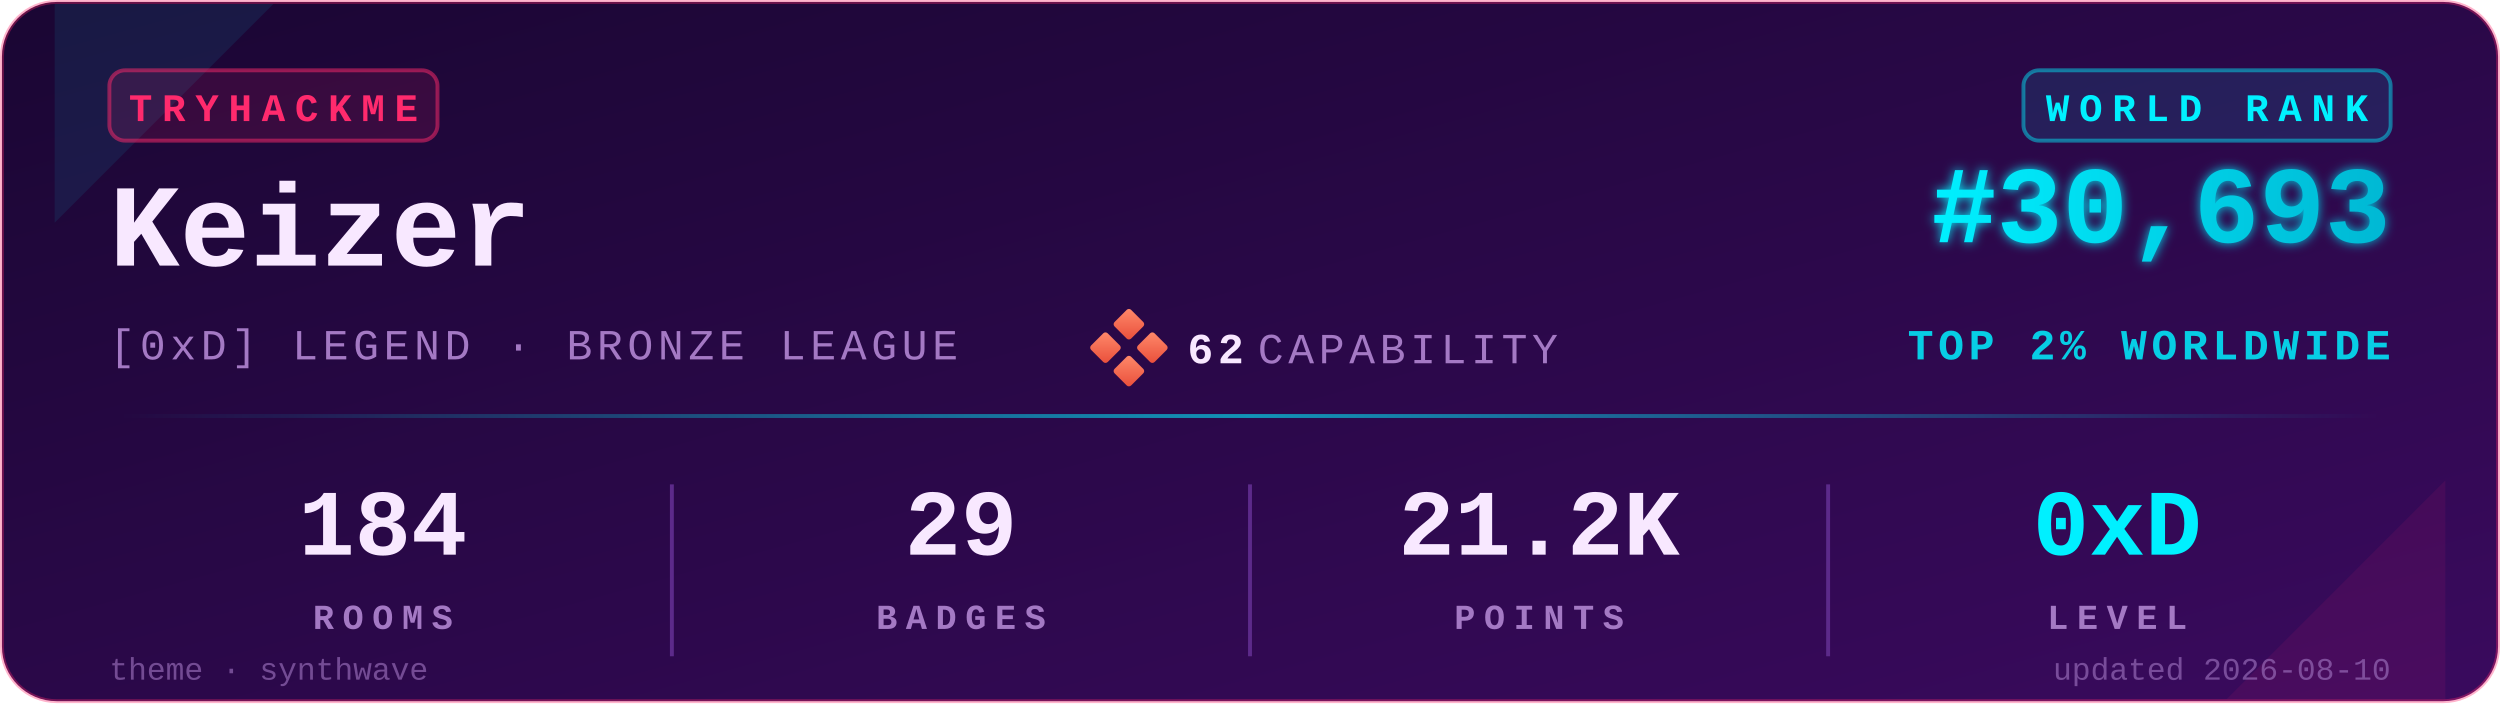
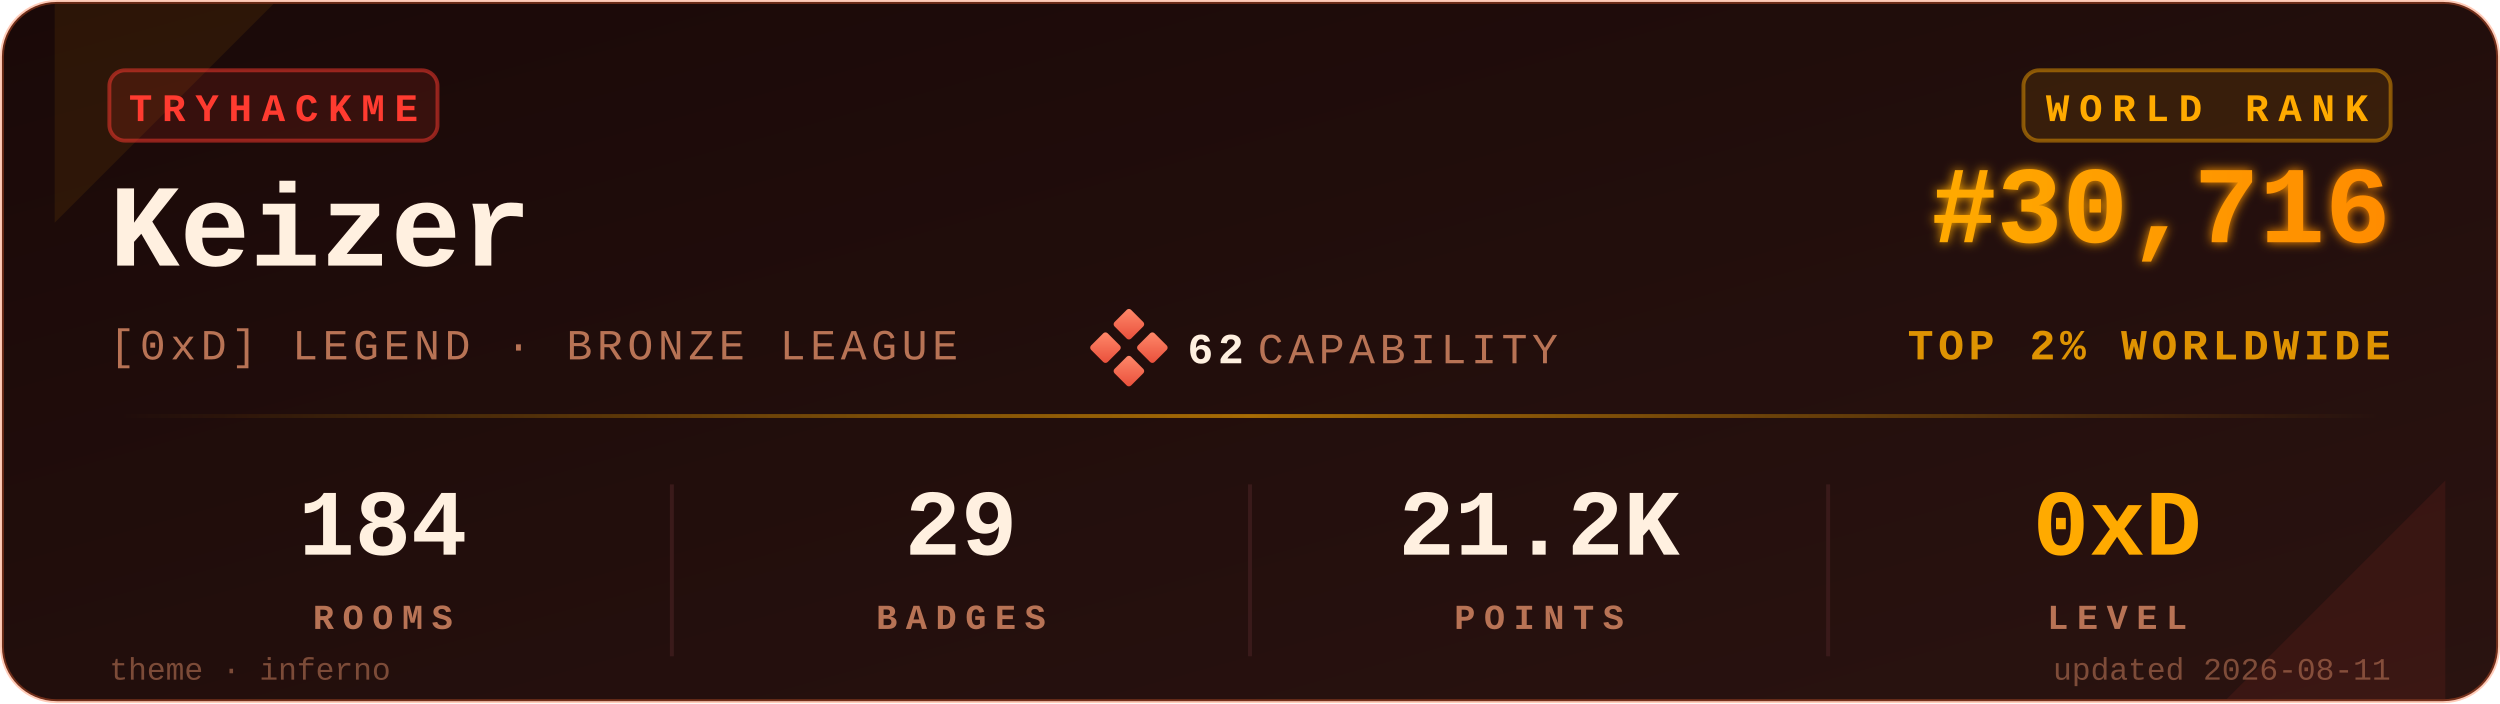
<svg xmlns="http://www.w3.org/2000/svg" viewBox="0 0 640 180" width="640" height="180" role="img" aria-label="TryHackMe stats for Keizer">
  <defs>
    <linearGradient id="bgGrad" x1="0" y1="0" x2="1" y2="1">
-       <stop offset="0%" stop-color="#1a0633" />
-       <stop offset="100%" stop-color="#3a0a5e" />
+       <stop offset="0%" stop-color="#1a0908" />
+       <stop offset="100%" stop-color="#2a1310" />
    </linearGradient>
    <linearGradient id="rankGrad" x1="0" y1="0" x2="1" y2="0">
-       <stop offset="0%" stop-color="#00F0FF" />
-       <stop offset="100%" stop-color="#00B8D4" />
+       <stop offset="0%" stop-color="#FFAA00" />
+       <stop offset="100%" stop-color="#FF8C00" />
    </linearGradient>
    <linearGradient id="accentGrad" x1="0" y1="0" x2="1" y2="0">
-       <stop offset="0%" stop-color="#00F0FF" stop-opacity="0" />
-       <stop offset="50%" stop-color="#00F0FF" stop-opacity="0.6" />
-       <stop offset="100%" stop-color="#00F0FF" stop-opacity="0" />
+       <stop offset="0%" stop-color="#FFAA00" stop-opacity="0" />
+       <stop offset="50%" stop-color="#FFAA00" stop-opacity="0.6" />
+       <stop offset="100%" stop-color="#FFAA00" stop-opacity="0" />
    </linearGradient>
    <linearGradient id="capGrad" x1="0" y1="0" x2="1" y2="1">
      <stop offset="0%" stop-color="#ff8a6b" />
      <stop offset="100%" stop-color="#e94e3a" />
    </linearGradient>
    <filter id="glow" x="-20%" y="-20%" width="140%" height="140%">
      <feGaussianBlur stdDeviation="1.4" result="b" />
      <feMerge>
        <feMergeNode in="b" />
        <feMergeNode in="SourceGraphic" />
      </feMerge>
    </filter>
  </defs>
-   <rect x="0.5" y="0.5" width="639" height="179" rx="14" ry="14" fill="url(#bgGrad)" stroke="#FF2A6D" stroke-opacity="0.35" stroke-width="1" />
-   <path d="M 14,1 L 70,1 L 14,57 Z" fill="#00F0FF" opacity="0.08" />
-   <path d="M 626,179 L 570,179 L 626,123 Z" fill="#FF2A6D" opacity="0.08" />
+   <rect x="0.5" y="0.5" width="639" height="179" rx="14" ry="14" fill="url(#bgGrad)" stroke="#FF6B35" stroke-opacity="0.35" stroke-width="1" />
+   <path d="M 14,1 L 70,1 L 14,57 Z" fill="#FFAA00" opacity="0.08" />
+   <path d="M 626,179 L 570,179 L 626,123 Z" fill="#FF3B30" opacity="0.08" />
  <g transform="translate(28,18)">
-     <rect x="0" y="0" width="84" height="18" rx="4" ry="4" fill="#FF2A6D" fill-opacity="0.12" stroke="#FF2A6D" stroke-opacity="0.5" />
-     <text x="42" y="13" fill="#FF2A6D" font-family="ui-monospace,'SF Mono','Menlo','Cascadia Code','Consolas','Liberation Mono',monospace" font-size="10" font-weight="700" letter-spacing="2.5" text-anchor="middle">TRYHACKME</text>
+     <rect x="0" y="0" width="84" height="18" rx="4" ry="4" fill="#FF3B30" fill-opacity="0.12" stroke="#FF3B30" stroke-opacity="0.5" />
+     <text x="42" y="13" fill="#FF3B30" font-family="ui-monospace,'SF Mono','Menlo','Cascadia Code','Consolas','Liberation Mono',monospace" font-size="10" font-weight="700" letter-spacing="2.5" text-anchor="middle">TRYHACKME</text>
  </g>
-   <text x="28" y="68" fill="#F8E8FF" font-family="ui-monospace,'SF Mono','Menlo','Cascadia Code','Consolas','Liberation Mono',monospace" font-size="30" font-weight="700">Keizer</text>
-   <text x="28" y="92" fill="#A479C4" font-family="ui-monospace,'SF Mono','Menlo','Cascadia Code','Consolas','Liberation Mono',monospace" font-size="11" font-weight="500" letter-spacing="1.2">[0xD] LEGEND · BRONZE LEAGUE</text>
+   <text x="28" y="68" fill="#FFF0E0" font-family="ui-monospace,'SF Mono','Menlo','Cascadia Code','Consolas','Liberation Mono',monospace" font-size="30" font-weight="700">Keizer</text>
+   <text x="28" y="92" fill="#B87355" font-family="ui-monospace,'SF Mono','Menlo','Cascadia Code','Consolas','Liberation Mono',monospace" font-size="11" font-weight="500" letter-spacing="1.2">[0xD] LEGEND · BRONZE LEAGUE</text>
  <g transform="translate(280,80)">
    <rect x="6" y="0" width="6" height="6" rx="0.8" fill="url(#capGrad)" transform="rotate(45 9 3)" />
    <rect x="0" y="6" width="6" height="6" rx="0.8" fill="url(#capGrad)" transform="rotate(45 3 9)" />
    <rect x="12" y="6" width="6" height="6" rx="0.8" fill="url(#capGrad)" transform="rotate(45 15 9)" />
    <rect x="6" y="12" width="6" height="6" rx="0.8" fill="url(#capGrad)" transform="rotate(45 9 15)" />
-     <text x="24" y="13" fill="#F8E8FF" font-family="ui-monospace,'SF Mono','Menlo','Cascadia Code','Consolas','Liberation Mono',monospace" font-size="11" font-weight="700" letter-spacing="1.2">62</text>
-     <text x="42" y="13" fill="#A479C4" font-family="ui-monospace,'SF Mono','Menlo','Cascadia Code','Consolas','Liberation Mono',monospace" font-size="11" font-weight="500" letter-spacing="1.2">CAPABILITY</text>
+     <text x="24" y="13" fill="#FFF0E0" font-family="ui-monospace,'SF Mono','Menlo','Cascadia Code','Consolas','Liberation Mono',monospace" font-size="11" font-weight="700" letter-spacing="1.2">62</text>
+     <text x="42" y="13" fill="#B87355" font-family="ui-monospace,'SF Mono','Menlo','Cascadia Code','Consolas','Liberation Mono',monospace" font-size="11" font-weight="500" letter-spacing="1.2">CAPABILITY</text>
  </g>
  <g transform="translate(612,18)">
-     <rect x="-94" y="0" width="94" height="18" rx="4" ry="4" fill="#00F0FF" fill-opacity="0.10" stroke="#00F0FF" stroke-opacity="0.45" />
-     <text x="-47" y="13" fill="#00F0FF" font-family="ui-monospace,'SF Mono','Menlo','Cascadia Code','Consolas','Liberation Mono',monospace" font-size="10" font-weight="700" letter-spacing="2.5" text-anchor="middle">WORLD RANK</text>
+     <rect x="-94" y="0" width="94" height="18" rx="4" ry="4" fill="#FFAA00" fill-opacity="0.10" stroke="#FFAA00" stroke-opacity="0.45" />
+     <text x="-47" y="13" fill="#FFAA00" font-family="ui-monospace,'SF Mono','Menlo','Cascadia Code','Consolas','Liberation Mono',monospace" font-size="10" font-weight="700" letter-spacing="2.5" text-anchor="middle">WORLD RANK</text>
  </g>
-   <text x="612" y="62" fill="url(#rankGrad)" font-family="ui-monospace,'SF Mono','Menlo','Cascadia Code','Consolas','Liberation Mono',monospace" font-size="28" font-weight="700" text-anchor="end" filter="url(#glow)">#30,693</text>
-   <text x="612" y="92" fill="#00F0FF" fill-opacity="0.85" font-family="ui-monospace,'SF Mono','Menlo','Cascadia Code','Consolas','Liberation Mono',monospace" font-size="11" font-weight="600" letter-spacing="1.2" text-anchor="end">TOP 2% WORLDWIDE</text>
+   <text x="612" y="62" fill="url(#rankGrad)" font-family="ui-monospace,'SF Mono','Menlo','Cascadia Code','Consolas','Liberation Mono',monospace" font-size="28" font-weight="700" text-anchor="end" filter="url(#glow)">#30,716</text>
+   <text x="612" y="92" fill="#FFAA00" fill-opacity="0.85" font-family="ui-monospace,'SF Mono','Menlo','Cascadia Code','Consolas','Liberation Mono',monospace" font-size="11" font-weight="600" letter-spacing="1.2" text-anchor="end">TOP 2% WORLDWIDE</text>
  <rect x="28" y="106" width="584" height="1" fill="url(#accentGrad)" />
  <g font-family="ui-monospace,'SF Mono','Menlo','Cascadia Code','Consolas','Liberation Mono',monospace" text-anchor="middle">
-     <text x="98" y="142" fill="#F8E8FF" font-size="24" font-weight="700">184</text>
-     <text x="98" y="161" fill="#A479C4" font-size="9" font-weight="600" letter-spacing="2.2">ROOMS</text>
-     <text x="246" y="142" fill="#F8E8FF" font-size="24" font-weight="700">29</text>
-     <text x="246" y="161" fill="#A479C4" font-size="9" font-weight="600" letter-spacing="2.2">BADGES</text>
-     <text x="394" y="142" fill="#F8E8FF" font-size="24" font-weight="700">21.2K</text>
-     <text x="394" y="161" fill="#A479C4" font-size="9" font-weight="600" letter-spacing="2.2">POINTS</text>
-     <text x="542" y="142" fill="#00F0FF" font-size="24" font-weight="700">0xD</text>
-     <text x="542" y="161" fill="#A479C4" font-size="9" font-weight="600" letter-spacing="2.2">LEVEL</text>
+     <text x="98" y="142" fill="#FFF0E0" font-size="24" font-weight="700">184</text>
+     <text x="98" y="161" fill="#B87355" font-size="9" font-weight="600" letter-spacing="2.2">ROOMS</text>
+     <text x="246" y="142" fill="#FFF0E0" font-size="24" font-weight="700">29</text>
+     <text x="246" y="161" fill="#B87355" font-size="9" font-weight="600" letter-spacing="2.2">BADGES</text>
+     <text x="394" y="142" fill="#FFF0E0" font-size="24" font-weight="700">21.2K</text>
+     <text x="394" y="161" fill="#B87355" font-size="9" font-weight="600" letter-spacing="2.2">POINTS</text>
+     <text x="542" y="142" fill="#FFAA00" font-size="24" font-weight="700">0xD</text>
+     <text x="542" y="161" fill="#B87355" font-size="9" font-weight="600" letter-spacing="2.2">LEVEL</text>
  </g>
-   <line x1="172" y1="124" x2="172" y2="168" stroke="#5C2A8A" stroke-width="1" />
-   <line x1="320" y1="124" x2="320" y2="168" stroke="#5C2A8A" stroke-width="1" />
-   <line x1="468" y1="124" x2="468" y2="168" stroke="#5C2A8A" stroke-width="1" />
-   <text x="28" y="174" fill="#A479C4" fill-opacity="0.6" font-family="ui-monospace,'SF Mono','Menlo','Cascadia Code','Consolas','Liberation Mono',monospace" font-size="8" font-weight="500">theme · synthwave</text>
-   <text x="612" y="174" fill="#A479C4" fill-opacity="0.6" font-family="ui-monospace,'SF Mono','Menlo','Cascadia Code','Consolas','Liberation Mono',monospace" font-size="8" font-weight="500" text-anchor="end">updated 2026-08-10</text>
+   <line x1="172" y1="124" x2="172" y2="168" stroke="#3a1a1a" stroke-width="1" />
+   <line x1="320" y1="124" x2="320" y2="168" stroke="#3a1a1a" stroke-width="1" />
+   <line x1="468" y1="124" x2="468" y2="168" stroke="#3a1a1a" stroke-width="1" />
+   <text x="28" y="174" fill="#B87355" fill-opacity="0.6" font-family="ui-monospace,'SF Mono','Menlo','Cascadia Code','Consolas','Liberation Mono',monospace" font-size="8" font-weight="500">theme · inferno</text>
+   <text x="612" y="174" fill="#B87355" fill-opacity="0.6" font-family="ui-monospace,'SF Mono','Menlo','Cascadia Code','Consolas','Liberation Mono',monospace" font-size="8" font-weight="500" text-anchor="end">updated 2026-08-11</text>
</svg>
